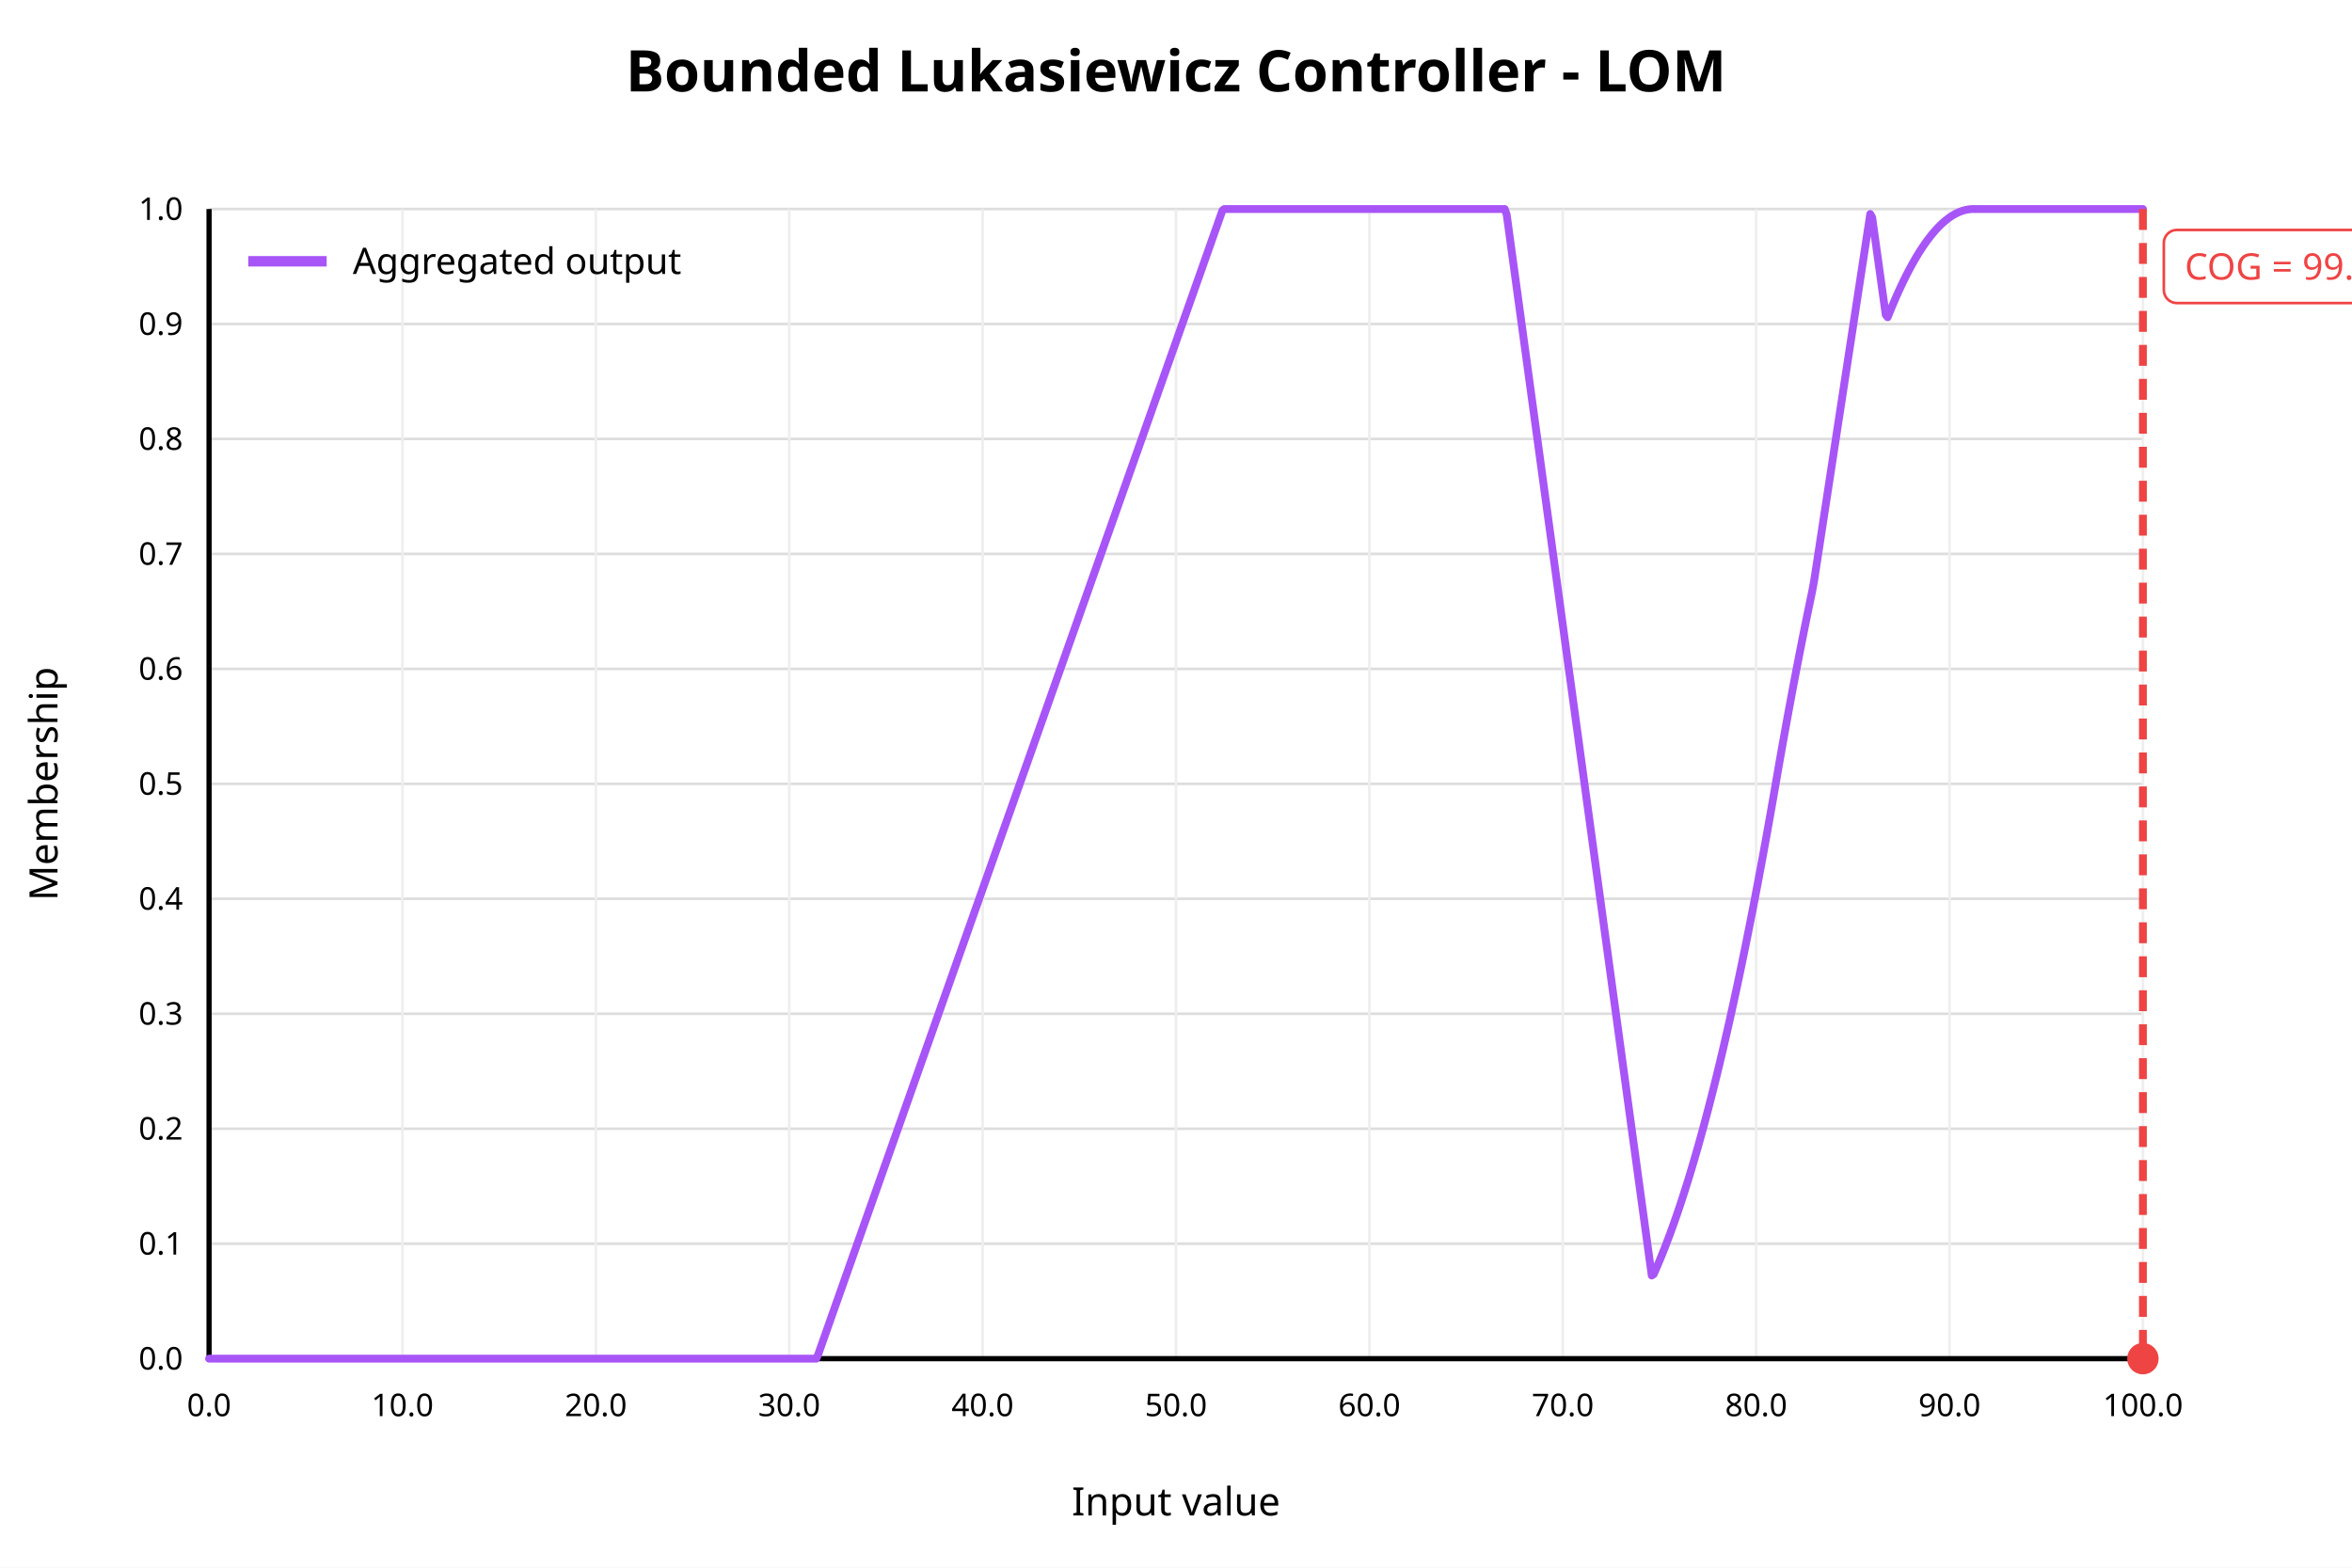
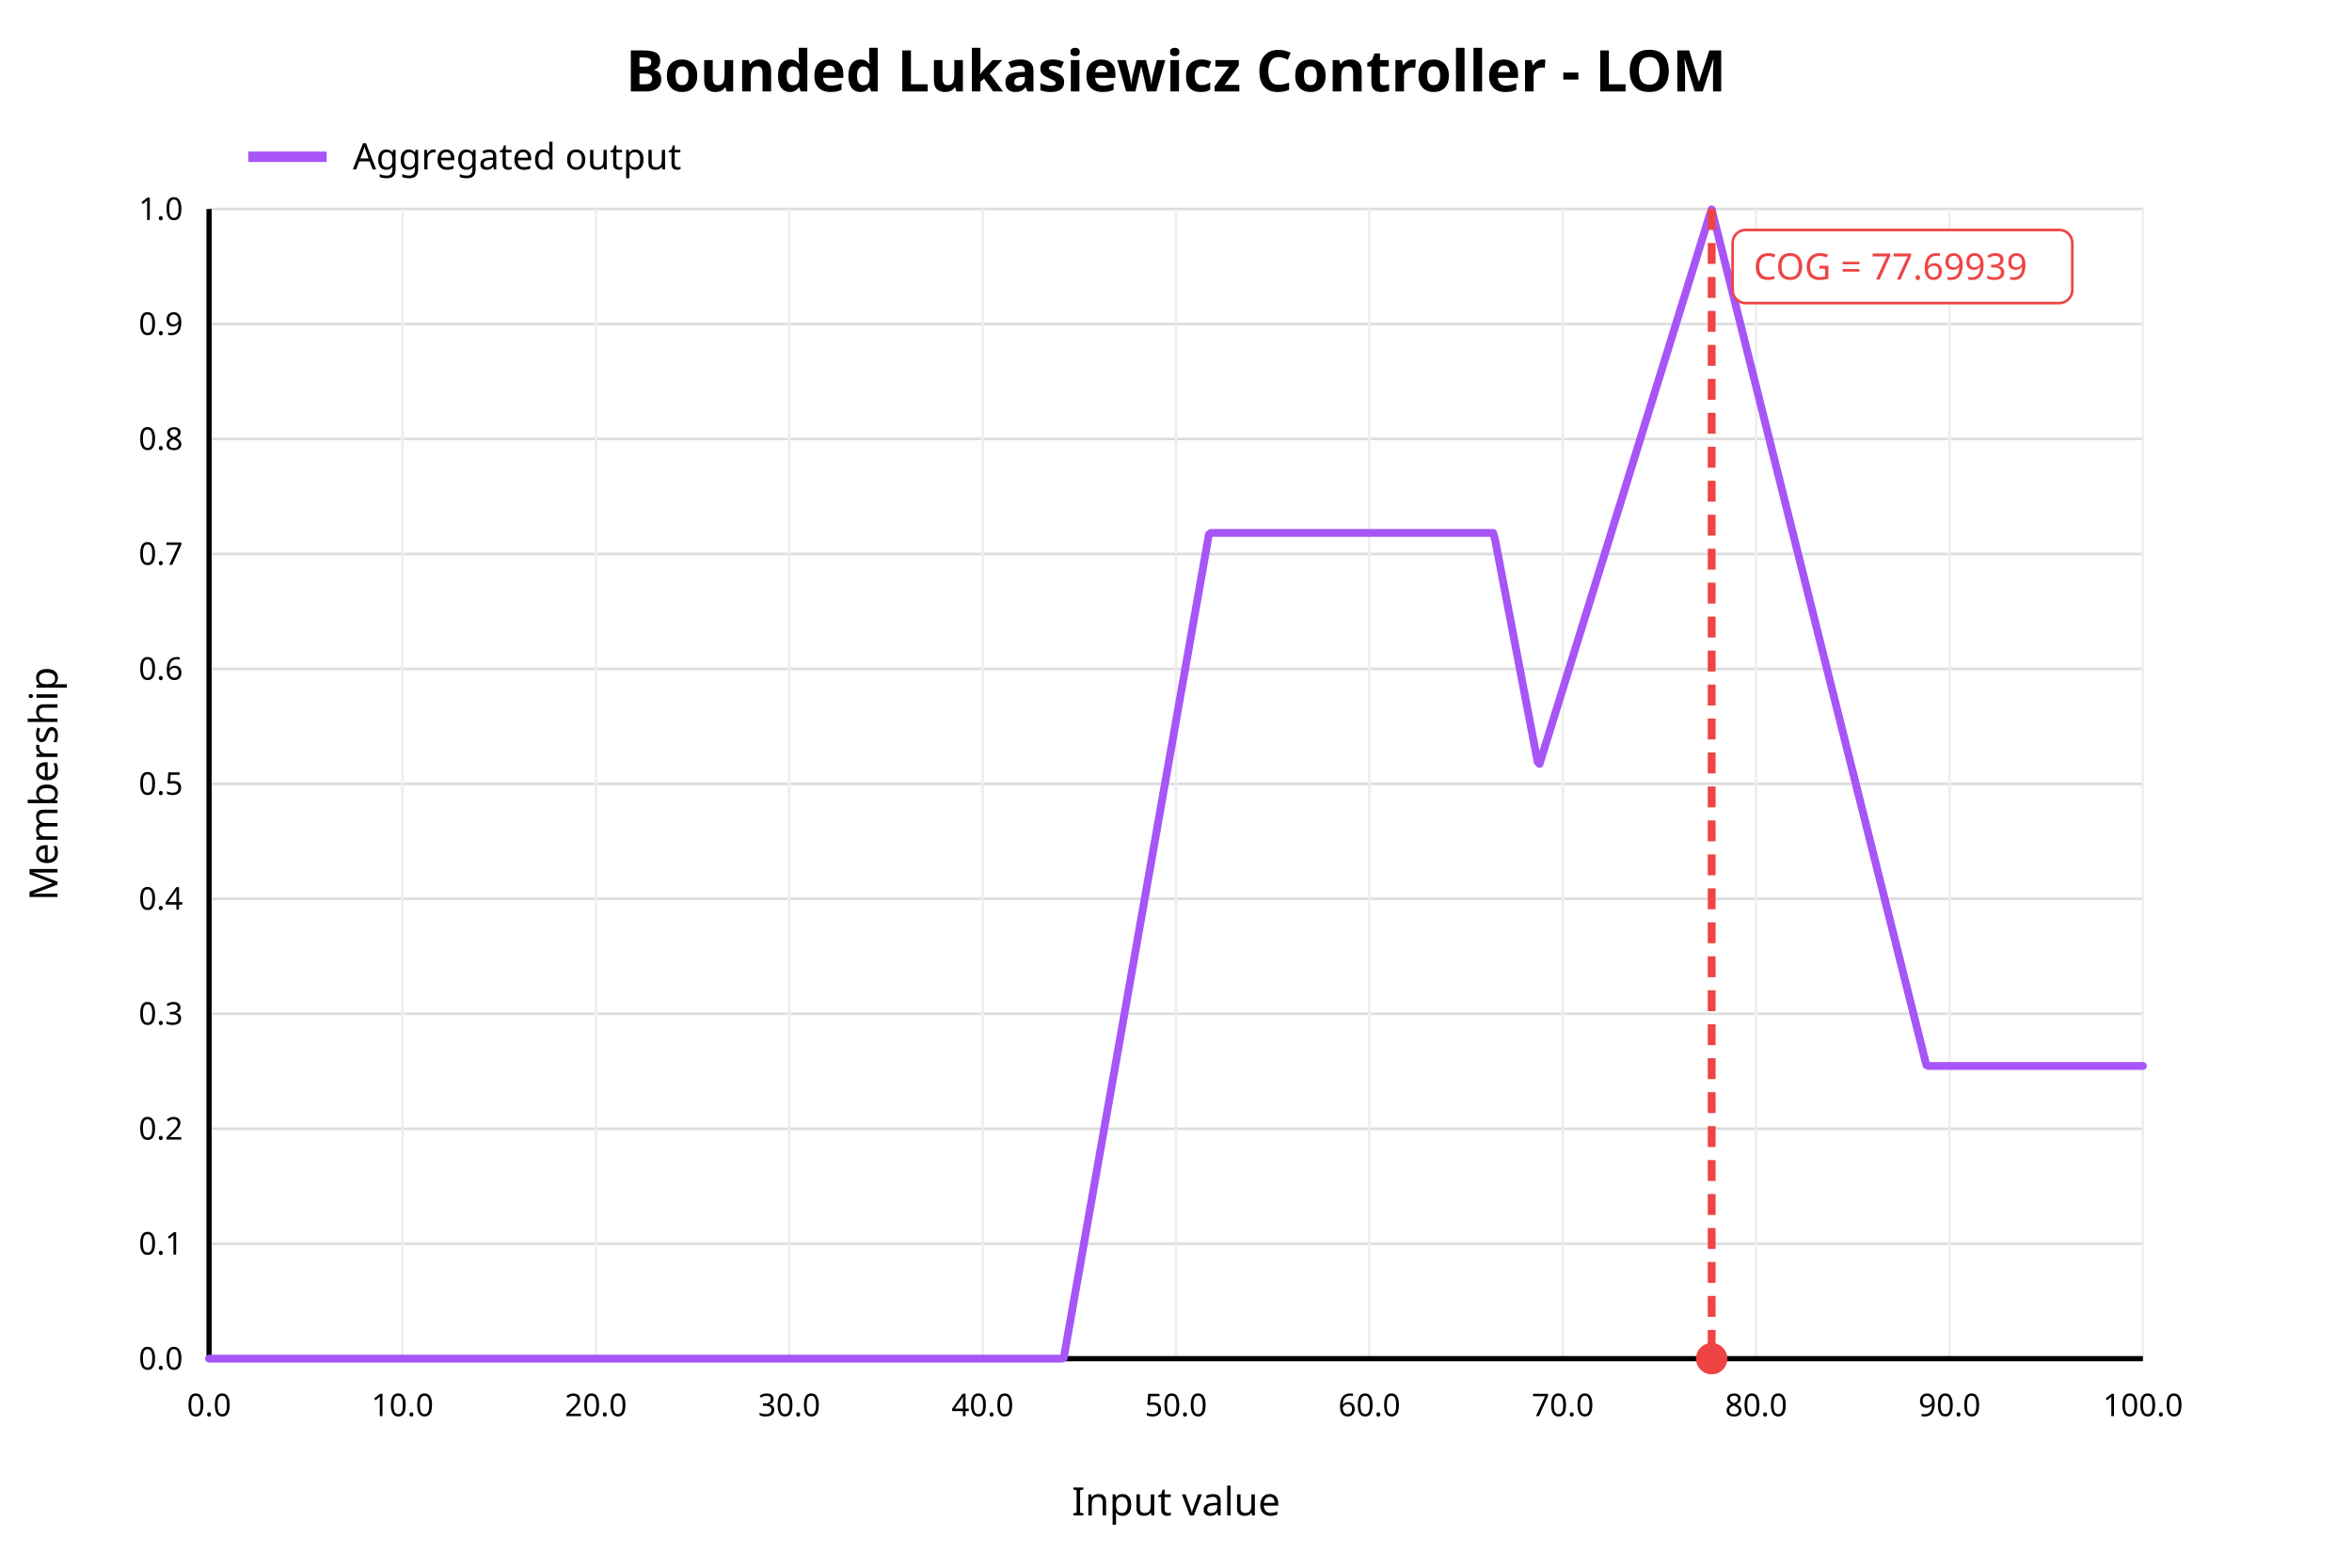
<svg xmlns="http://www.w3.org/2000/svg" width="900" height="600" viewBox="0 0 900 600">
  <rect x="0" y="0" width="900" height="600" fill="white" />
  <text x="450" y="35" text-anchor="middle" font-family="sans-serif" font-size="22" font-weight="bold" fill="black">Bounded Lukasiewicz Controller - LOM</text>
  <line x1="80" y1="520.00" x2="820" y2="520.00" stroke="#dddddd" stroke-width="1" />
  <text x="70" y="520.00" text-anchor="end" dominant-baseline="middle" font-family="sans-serif" font-size="12" fill="black">0.0</text>
  <line x1="80" y1="476.00" x2="820" y2="476.00" stroke="#dddddd" stroke-width="1" />
  <text x="70" y="476.00" text-anchor="end" dominant-baseline="middle" font-family="sans-serif" font-size="12" fill="black">0.1</text>
  <line x1="80" y1="432.00" x2="820" y2="432.00" stroke="#dddddd" stroke-width="1" />
  <text x="70" y="432.00" text-anchor="end" dominant-baseline="middle" font-family="sans-serif" font-size="12" fill="black">0.2</text>
  <line x1="80" y1="388.00" x2="820" y2="388.00" stroke="#dddddd" stroke-width="1" />
  <text x="70" y="388.00" text-anchor="end" dominant-baseline="middle" font-family="sans-serif" font-size="12" fill="black">0.3</text>
  <line x1="80" y1="344.00" x2="820" y2="344.00" stroke="#dddddd" stroke-width="1" />
  <text x="70" y="344.00" text-anchor="end" dominant-baseline="middle" font-family="sans-serif" font-size="12" fill="black">0.4</text>
  <line x1="80" y1="300.00" x2="820" y2="300.00" stroke="#dddddd" stroke-width="1" />
  <text x="70" y="300.00" text-anchor="end" dominant-baseline="middle" font-family="sans-serif" font-size="12" fill="black">0.5</text>
  <line x1="80" y1="256.00" x2="820" y2="256.00" stroke="#dddddd" stroke-width="1" />
  <text x="70" y="256.00" text-anchor="end" dominant-baseline="middle" font-family="sans-serif" font-size="12" fill="black">0.6</text>
  <line x1="80" y1="212.00" x2="820" y2="212.00" stroke="#dddddd" stroke-width="1" />
  <text x="70" y="212.00" text-anchor="end" dominant-baseline="middle" font-family="sans-serif" font-size="12" fill="black">0.7</text>
  <line x1="80" y1="168.00" x2="820" y2="168.00" stroke="#dddddd" stroke-width="1" />
  <text x="70" y="168.00" text-anchor="end" dominant-baseline="middle" font-family="sans-serif" font-size="12" fill="black">0.8</text>
  <line x1="80" y1="124.00" x2="820" y2="124.00" stroke="#dddddd" stroke-width="1" />
  <text x="70" y="124.00" text-anchor="end" dominant-baseline="middle" font-family="sans-serif" font-size="12" fill="black">0.9</text>
  <line x1="80" y1="80.00" x2="820" y2="80.00" stroke="#dddddd" stroke-width="1" />
  <text x="70" y="80.00" text-anchor="end" dominant-baseline="middle" font-family="sans-serif" font-size="12" fill="black">1.0</text>
  <line x1="80.00" y1="80" x2="80.00" y2="520" stroke="#eeeeee" stroke-width="1" />
  <text x="80.00" y="542" text-anchor="middle" font-family="sans-serif" font-size="12" fill="black">0.0</text>
  <line x1="154.00" y1="80" x2="154.00" y2="520" stroke="#eeeeee" stroke-width="1" />
  <text x="154.00" y="542" text-anchor="middle" font-family="sans-serif" font-size="12" fill="black">10.0</text>
  <line x1="228.00" y1="80" x2="228.00" y2="520" stroke="#eeeeee" stroke-width="1" />
  <text x="228.00" y="542" text-anchor="middle" font-family="sans-serif" font-size="12" fill="black">20.0</text>
  <line x1="302.00" y1="80" x2="302.00" y2="520" stroke="#eeeeee" stroke-width="1" />
  <text x="302.00" y="542" text-anchor="middle" font-family="sans-serif" font-size="12" fill="black">30.0</text>
  <line x1="376.00" y1="80" x2="376.00" y2="520" stroke="#eeeeee" stroke-width="1" />
  <text x="376.00" y="542" text-anchor="middle" font-family="sans-serif" font-size="12" fill="black">40.0</text>
  <line x1="450.00" y1="80" x2="450.00" y2="520" stroke="#eeeeee" stroke-width="1" />
  <text x="450.00" y="542" text-anchor="middle" font-family="sans-serif" font-size="12" fill="black">50.0</text>
  <line x1="524.00" y1="80" x2="524.00" y2="520" stroke="#eeeeee" stroke-width="1" />
  <text x="524.00" y="542" text-anchor="middle" font-family="sans-serif" font-size="12" fill="black">60.0</text>
  <line x1="598.00" y1="80" x2="598.00" y2="520" stroke="#eeeeee" stroke-width="1" />
  <text x="598.00" y="542" text-anchor="middle" font-family="sans-serif" font-size="12" fill="black">70.0</text>
  <line x1="672.00" y1="80" x2="672.00" y2="520" stroke="#eeeeee" stroke-width="1" />
  <text x="672.00" y="542" text-anchor="middle" font-family="sans-serif" font-size="12" fill="black">80.0</text>
  <line x1="746.00" y1="80" x2="746.00" y2="520" stroke="#eeeeee" stroke-width="1" />
  <text x="746.00" y="542" text-anchor="middle" font-family="sans-serif" font-size="12" fill="black">90.0</text>
  <line x1="820.00" y1="80" x2="820.00" y2="520" stroke="#eeeeee" stroke-width="1" />
  <text x="820.00" y="542" text-anchor="middle" font-family="sans-serif" font-size="12" fill="black">100.0</text>
  <line x1="80" y1="520" x2="820" y2="520" stroke="black" stroke-width="2" />
  <line x1="80" y1="80" x2="80" y2="520" stroke="black" stroke-width="2" />
  <text x="450" y="580" text-anchor="middle" font-family="sans-serif" font-size="15" fill="black">Input value</text>
  <text x="22" y="300" text-anchor="middle" font-family="sans-serif" font-size="15" fill="black" transform="rotate(-90 22 300)">Membership</text>
-   <polyline fill="none" stroke="#a855f7" stroke-width="3" stroke-linejoin="round" stroke-linecap="round" points="80.00,520.00 80.74,520.00 81.48,520.00 82.22,520.00 82.96,520.00 83.70,520.00 84.44,520.00 85.18,520.00 85.92,520.00 86.66,520.00 87.40,520.00 88.14,520.00 88.88,520.00 89.62,520.00 90.36,520.00 91.10,520.00 91.84,520.00 92.58,520.00 93.32,520.00 94.06,520.00 94.80,520.00 95.54,520.00 96.28,520.00 97.02,520.00 97.76,520.00 98.50,520.00 99.24,520.00 99.98,520.00 100.72,520.00 101.46,520.00 102.20,520.00 102.94,520.00 103.68,520.00 104.42,520.00 105.16,520.00 105.90,520.00 106.64,520.00 107.38,520.00 108.12,520.00 108.86,520.00 109.60,520.00 110.34,520.00 111.08,520.00 111.82,520.00 112.56,520.00 113.30,520.00 114.04,520.00 114.78,520.00 115.52,520.00 116.26,520.00 117.00,520.00 117.74,520.00 118.48,520.00 119.22,520.00 119.96,520.00 120.70,520.00 121.44,520.00 122.18,520.00 122.92,520.00 123.66,520.00 124.40,520.00 125.14,520.00 125.88,520.00 126.62,520.00 127.36,520.00 128.10,520.00 128.84,520.00 129.58,520.00 130.32,520.00 131.06,520.00 131.80,520.00 132.54,520.00 133.28,520.00 134.02,520.00 134.76,520.00 135.50,520.00 136.24,520.00 136.98,520.00 137.72,520.00 138.46,520.00 139.20,520.00 139.94,520.00 140.68,520.00 141.42,520.00 142.16,520.00 142.90,520.00 143.64,520.00 144.38,520.00 145.12,520.00 145.86,520.00 146.60,520.00 147.34,520.00 148.08,520.00 148.82,520.00 149.56,520.00 150.30,520.00 151.04,520.00 151.78,520.00 152.52,520.00 153.26,520.00 154.00,520.00 154.74,520.00 155.48,520.00 156.22,520.00 156.96,520.00 157.70,520.00 158.44,520.00 159.18,520.00 159.92,520.00 160.66,520.00 161.40,520.00 162.14,520.00 162.88,520.00 163.62,520.00 164.36,520.00 165.10,520.00 165.84,520.00 166.58,520.00 167.32,520.00 168.06,520.00 168.80,520.00 169.54,520.00 170.28,520.00 171.02,520.00 171.76,520.00 172.50,520.00 173.24,520.00 173.98,520.00 174.72,520.00 175.46,520.00 176.20,520.00 176.94,520.00 177.68,520.00 178.42,520.00 179.16,520.00 179.90,520.00 180.64,520.00 181.38,520.00 182.12,520.00 182.86,520.00 183.60,520.00 184.34,520.00 185.08,520.00 185.82,520.00 186.56,520.00 187.30,520.00 188.04,520.00 188.78,520.00 189.52,520.00 190.26,520.00 191.00,520.00 191.74,520.00 192.48,520.00 193.22,520.00 193.96,520.00 194.70,520.00 195.44,520.00 196.18,520.00 196.92,520.00 197.66,520.00 198.40,520.00 199.14,520.00 199.88,520.00 200.62,520.00 201.36,520.00 202.10,520.00 202.84,520.00 203.58,520.00 204.32,520.00 205.06,520.00 205.80,520.00 206.54,520.00 207.28,520.00 208.02,520.00 208.76,520.00 209.50,520.00 210.24,520.00 210.98,520.00 211.72,520.00 212.46,520.00 213.20,520.00 213.94,520.00 214.68,520.00 215.42,520.00 216.16,520.00 216.90,520.00 217.64,520.00 218.38,520.00 219.12,520.00 219.86,520.00 220.60,520.00 221.34,520.00 222.08,520.00 222.82,520.00 223.56,520.00 224.30,520.00 225.04,520.00 225.78,520.00 226.52,520.00 227.26,520.00 228.00,520.00 228.74,520.00 229.48,520.00 230.22,520.00 230.96,520.00 231.70,520.00 232.44,520.00 233.18,520.00 233.92,520.00 234.66,520.00 235.40,520.00 236.14,520.00 236.88,520.00 237.62,520.00 238.36,520.00 239.10,520.00 239.84,520.00 240.58,520.00 241.32,520.00 242.06,520.00 242.80,520.00 243.54,520.00 244.28,520.00 245.02,520.00 245.76,520.00 246.50,520.00 247.24,520.00 247.98,520.00 248.72,520.00 249.46,520.00 250.20,520.00 250.94,520.00 251.68,520.00 252.42,520.00 253.16,520.00 253.90,520.00 254.64,520.00 255.38,520.00 256.12,520.00 256.86,520.00 257.60,520.00 258.34,520.00 259.08,520.00 259.82,520.00 260.56,520.00 261.30,520.00 262.04,520.00 262.78,520.00 263.52,520.00 264.26,520.00 265.00,520.00 265.74,520.00 266.48,520.00 267.22,520.00 267.96,520.00 268.70,520.00 269.44,520.00 270.18,520.00 270.92,520.00 271.66,520.00 272.40,520.00 273.14,520.00 273.88,520.00 274.62,520.00 275.36,520.00 276.10,520.00 276.84,520.00 277.58,520.00 278.32,520.00 279.06,520.00 279.80,520.00 280.54,520.00 281.28,520.00 282.02,520.00 282.76,520.00 283.50,520.00 284.24,520.00 284.98,520.00 285.72,520.00 286.46,520.00 287.20,520.00 287.94,520.00 288.68,520.00 289.42,520.00 290.16,520.00 290.90,520.00 291.64,520.00 292.38,520.00 293.12,520.00 293.86,520.00 294.60,520.00 295.34,520.00 296.08,520.00 296.82,520.00 297.56,520.00 298.30,520.00 299.04,520.00 299.78,520.00 300.52,520.00 301.26,520.00 302.00,520.00 302.74,520.00 303.48,520.00 304.22,520.00 304.96,520.00 305.70,520.00 306.44,520.00 307.18,520.00 307.92,520.00 308.66,520.00 309.40,520.00 310.14,520.00 310.88,520.00 311.62,520.00 312.36,520.00 313.10,518.34 313.84,516.24 314.58,514.15 315.32,512.05 316.06,509.96 316.80,507.86 317.54,505.77 318.28,503.67 319.02,501.58 319.76,499.48 320.50,497.39 321.24,495.29 321.98,493.20 322.72,491.11 323.46,489.01 324.20,486.92 324.94,484.82 325.68,482.73 326.42,480.63 327.16,478.54 327.90,476.44 328.64,474.35 329.38,472.25 330.12,470.16 330.86,468.06 331.60,465.97 332.34,463.87 333.08,461.78 333.82,459.68 334.56,457.59 335.30,455.50 336.04,453.40 336.78,451.31 337.52,449.21 338.26,447.12 339.00,445.02 339.74,442.93 340.48,440.83 341.22,438.74 341.96,436.64 342.70,434.55 343.44,432.45 344.18,430.36 344.92,428.26 345.66,426.17 346.40,424.07 347.14,421.98 347.88,419.89 348.62,417.79 349.36,415.70 350.10,413.60 350.84,411.51 351.58,409.41 352.32,407.32 353.06,405.22 353.80,403.13 354.54,401.03 355.28,398.94 356.02,396.84 356.76,394.75 357.50,392.65 358.24,390.56 358.98,388.46 359.72,386.37 360.46,384.28 361.20,382.18 361.94,380.09 362.68,377.99 363.42,375.90 364.16,373.80 364.90,371.71 365.64,369.61 366.38,367.52 367.12,365.42 367.86,363.33 368.60,361.23 369.34,359.14 370.08,357.04 370.82,354.95 371.56,352.85 372.30,350.76 373.04,348.67 373.78,346.57 374.52,344.48 375.26,342.38 376.00,340.29 376.74,338.19 377.48,336.10 378.22,334.00 378.96,331.91 379.70,329.81 380.44,327.72 381.18,325.62 381.92,323.53 382.66,321.43 383.40,319.34 384.14,317.24 384.88,315.15 385.62,313.05 386.36,310.96 387.10,308.87 387.84,306.77 388.58,304.68 389.32,302.58 390.06,300.49 390.80,298.39 391.54,296.30 392.28,294.20 393.02,292.11 393.76,290.01 394.50,287.92 395.24,285.82 395.98,283.73 396.72,281.63 397.46,279.54 398.20,277.44 398.94,275.35 399.68,273.26 400.42,271.16 401.16,269.07 401.90,266.97 402.64,264.88 403.38,262.78 404.12,260.69 404.86,258.59 405.60,256.50 406.34,254.40 407.08,252.31 407.82,250.21 408.56,248.12 409.30,246.02 410.04,243.93 410.78,241.83 411.52,239.74 412.26,237.65 413.00,235.55 413.74,233.46 414.48,231.36 415.22,229.27 415.96,227.17 416.70,225.08 417.44,222.98 418.18,220.89 418.92,218.79 419.66,216.70 420.40,214.60 421.14,212.51 421.88,210.41 422.62,208.32 423.36,206.22 424.10,204.13 424.84,202.04 425.58,199.94 426.32,197.85 427.06,195.75 427.80,193.66 428.54,191.56 429.28,189.47 430.02,187.37 430.76,185.28 431.50,183.18 432.24,181.09 432.98,178.99 433.72,176.90 434.46,174.80 435.20,172.71 435.94,170.61 436.68,168.52 437.42,166.43 438.16,164.33 438.90,162.24 439.64,160.14 440.38,158.05 441.12,155.95 441.86,153.86 442.60,151.76 443.34,149.67 444.08,147.57 444.82,145.48 445.56,143.38 446.30,141.29 447.04,139.19 447.78,137.10 448.52,135.00 449.26,132.91 450.00,130.82 450.74,128.72 451.48,126.63 452.22,124.53 452.96,122.44 453.70,120.34 454.44,118.25 455.18,116.15 455.92,114.06 456.66,111.96 457.40,109.87 458.14,107.77 458.88,105.68 459.62,103.58 460.36,101.49 461.10,99.39 461.84,97.30 462.58,95.20 463.32,93.11 464.06,91.02 464.80,88.92 465.54,86.83 466.28,84.73 467.02,82.64 467.76,80.54 468.50,80.00 469.24,80.00 469.98,80.00 470.72,80.00 471.46,80.00 472.20,80.00 472.94,80.00 473.68,80.00 474.42,80.00 475.16,80.00 475.90,80.00 476.64,80.00 477.38,80.00 478.12,80.00 478.86,80.00 479.60,80.00 480.34,80.00 481.08,80.00 481.82,80.00 482.56,80.00 483.30,80.00 484.04,80.00 484.78,80.00 485.52,80.00 486.26,80.00 487.00,80.00 487.74,80.00 488.48,80.00 489.22,80.00 489.96,80.00 490.70,80.00 491.44,80.00 492.18,80.00 492.92,80.00 493.66,80.00 494.40,80.00 495.14,80.00 495.88,80.00 496.62,80.00 497.36,80.00 498.10,80.00 498.84,80.00 499.58,80.00 500.32,80.00 501.06,80.00 501.80,80.00 502.54,80.00 503.28,80.00 504.02,80.00 504.76,80.00 505.50,80.00 506.24,80.00 506.98,80.00 507.72,80.00 508.46,80.00 509.20,80.00 509.94,80.00 510.68,80.00 511.42,80.00 512.16,80.00 512.90,80.00 513.64,80.00 514.38,80.00 515.12,80.00 515.86,80.00 516.60,80.00 517.34,80.00 518.08,80.00 518.82,80.00 519.56,80.00 520.30,80.00 521.04,80.00 521.78,80.00 522.52,80.00 523.26,80.00 524.00,80.00 524.74,80.00 525.48,80.00 526.22,80.00 526.96,80.00 527.70,80.00 528.44,80.00 529.18,80.00 529.92,80.00 530.66,80.00 531.40,80.00 532.14,80.00 532.88,80.00 533.62,80.00 534.36,80.00 535.10,80.00 535.84,80.00 536.58,80.00 537.32,80.00 538.06,80.00 538.80,80.00 539.54,80.00 540.28,80.00 541.02,80.00 541.76,80.00 542.50,80.00 543.24,80.00 543.98,80.00 544.72,80.00 545.46,80.00 546.20,80.00 546.94,80.00 547.68,80.00 548.42,80.00 549.16,80.00 549.90,80.00 550.64,80.00 551.38,80.00 552.12,80.00 552.86,80.00 553.60,80.00 554.34,80.00 555.08,80.00 555.82,80.00 556.56,80.00 557.30,80.00 558.04,80.00 558.78,80.00 559.52,80.00 560.26,80.00 561.00,80.00 561.74,80.00 562.48,80.00 563.22,80.00 563.96,80.00 564.70,80.00 565.44,80.00 566.18,80.00 566.92,80.00 567.66,80.00 568.40,80.00 569.14,80.00 569.88,80.00 570.62,80.00 571.36,80.00 572.10,80.00 572.84,80.00 573.58,80.00 574.32,80.00 575.06,80.00 575.80,80.00 576.54,82.15 577.28,87.56 578.02,92.98 578.76,98.39 579.50,103.80 580.24,109.22 580.98,114.63 581.72,120.04 582.46,125.46 583.20,130.87 583.94,136.28 584.68,141.70 585.42,147.11 586.16,152.53 586.90,157.94 587.64,163.35 588.38,168.77 589.12,174.18 589.86,179.59 590.60,185.01 591.34,190.42 592.08,195.84 592.82,201.25 593.56,206.66 594.30,212.08 595.04,217.49 595.78,222.90 596.52,228.32 597.26,233.73 598.00,239.14 598.74,244.56 599.48,249.97 600.22,255.39 600.96,260.80 601.70,266.21 602.44,271.63 603.18,277.04 603.92,282.45 604.66,287.87 605.40,293.28 606.14,298.69 606.88,304.11 607.62,309.52 608.36,314.94 609.10,320.35 609.84,325.76 610.58,331.18 611.32,336.59 612.06,342.00 612.80,347.42 613.54,352.83 614.28,358.24 615.02,363.66 615.76,369.07 616.50,374.49 617.24,379.90 617.98,385.31 618.72,390.73 619.46,396.14 620.20,401.55 620.94,406.97 621.68,412.38 622.42,417.80 623.16,423.21 623.90,428.62 624.64,434.04 625.38,439.45 626.12,444.86 626.86,450.28 627.60,455.69 628.34,461.10 629.08,466.52 629.82,471.93 630.56,477.35 631.30,482.76 632.04,488.17 632.78,487.70 633.52,486.03 634.26,484.32 635.00,482.57 635.74,480.77 636.48,478.94 637.22,477.06 637.96,475.13 638.70,473.17 639.44,471.17 640.18,469.12 640.92,467.03 641.66,464.90 642.40,462.72 643.14,460.51 643.88,458.25 644.62,455.95 645.36,453.61 646.10,451.22 646.84,448.80 647.58,446.33 648.32,443.82 649.06,441.26 649.80,438.67 650.54,436.03 651.28,433.36 652.02,430.64 652.76,427.87 653.50,425.07 654.24,422.22 654.98,419.33 655.72,416.40 656.46,413.43 657.20,410.41 657.94,407.36 658.68,404.26 659.42,401.12 660.16,397.93 660.90,394.71 661.64,391.44 662.38,388.13 663.12,384.78 663.86,381.39 664.60,377.95 665.34,374.47 666.08,370.95 666.82,367.39 667.56,363.79 668.30,360.14 669.04,356.46 669.78,352.73 670.52,348.95 671.26,345.14 672.00,341.28 672.74,337.39 673.48,333.45 674.22,329.46 674.96,325.44 675.70,321.37 676.44,317.26 677.18,313.11 677.92,308.92 678.66,304.69 679.40,300.41 680.14,296.13 680.88,291.88 681.62,287.68 682.36,283.53 683.10,279.41 683.84,275.33 684.58,271.30 685.32,267.31 686.06,263.36 686.80,259.46 687.54,255.59 688.28,251.77 689.02,247.99 689.76,244.25 690.50,240.56 691.24,236.90 691.98,233.29 692.72,229.72 693.46,226.20 694.20,222.13 694.94,217.30 695.68,212.46 696.42,207.63 697.16,202.79 697.90,197.96 698.64,193.12 699.38,188.29 700.12,183.45 700.86,178.61 701.60,173.78 702.34,168.94 703.08,164.11 703.82,159.27 704.56,154.44 705.30,149.60 706.04,144.77 706.78,139.93 707.52,135.09 708.26,130.26 709.00,125.42 709.74,120.59 710.48,115.75 711.22,110.92 711.96,106.08 712.70,101.25 713.44,96.41 714.18,91.57 714.92,86.74 715.66,81.90 716.40,83.23 717.14,88.55 717.88,93.88 718.62,99.20 719.36,104.53 720.10,109.85 720.84,115.18 721.58,120.50 722.32,121.42 723.06,119.57 723.80,117.77 724.54,116.01 725.28,114.29 726.02,112.61 726.76,110.98 727.50,109.39 728.24,107.83 728.98,106.33 729.72,104.86 730.46,103.43 731.20,102.05 731.94,100.71 732.68,99.41 733.42,98.15 734.16,96.94 734.90,95.77 735.64,94.64 736.38,93.55 737.12,92.50 737.86,91.50 738.60,90.53 739.34,89.61 740.08,88.74 740.82,87.90 741.56,87.11 742.30,86.35 743.04,85.64 743.78,84.98 744.52,84.35 745.26,83.77 746.00,83.22 746.74,82.72 747.48,82.27 748.22,81.85 748.96,81.48 749.70,81.15 750.44,80.86 751.18,80.61 751.92,80.40 752.66,80.24 753.40,80.12 754.14,80.04 754.88,80.00 755.62,80.00 756.36,80.00 757.10,80.00 757.84,80.00 758.58,80.00 759.32,80.00 760.06,80.00 760.80,80.00 761.54,80.00 762.28,80.00 763.02,80.00 763.76,80.00 764.50,80.00 765.24,80.00 765.98,80.00 766.72,80.00 767.46,80.00 768.20,80.00 768.94,80.00 769.68,80.00 770.42,80.00 771.16,80.00 771.90,80.00 772.64,80.00 773.38,80.00 774.12,80.00 774.86,80.00 775.60,80.00 776.34,80.00 777.08,80.00 777.82,80.00 778.56,80.00 779.30,80.00 780.04,80.00 780.78,80.00 781.52,80.00 782.26,80.00 783.00,80.00 783.74,80.00 784.48,80.00 785.22,80.00 785.96,80.00 786.70,80.00 787.44,80.00 788.18,80.00 788.92,80.00 789.66,80.00 790.40,80.00 791.14,80.00 791.88,80.00 792.62,80.00 793.36,80.00 794.10,80.00 794.84,80.00 795.58,80.00 796.32,80.00 797.06,80.00 797.80,80.00 798.54,80.00 799.28,80.00 800.02,80.00 800.76,80.00 801.50,80.00 802.24,80.00 802.98,80.00 803.72,80.00 804.46,80.00 805.20,80.00 805.94,80.00 806.68,80.00 807.42,80.00 808.16,80.00 808.90,80.00 809.64,80.00 810.38,80.00 811.12,80.00 811.86,80.00 812.60,80.00 813.34,80.00 814.08,80.00 814.82,80.00 815.56,80.00 816.30,80.00 817.04,80.00 817.78,80.00 818.52,80.00 819.26,80.00 820.00,80.00" />
-   <line x1="819.99" y1="80" x2="819.99" y2="520" stroke="#ef4444" stroke-width="3" stroke-dasharray="8 5" />
-   <circle cx="819.99" cy="520" r="6" fill="#ef4444" />
-   <rect x="827.99" y="88" width="130" height="28" rx="5" fill="white" stroke="#ef4444" />
-   <text x="835.99" y="107" font-family="sans-serif" font-size="14" fill="#ef4444">COG = 99.99905</text>
-   <line x1="95" y1="100" x2="125" y2="100" stroke="#a855f7" stroke-width="4" />
-   <text x="135" y="100" dominant-baseline="middle" font-family="sans-serif" font-size="14" fill="black">Aggregated output</text>
+   <polyline fill="none" stroke="#a855f7" stroke-width="3" stroke-linejoin="round" stroke-linecap="round" points="80.00,520.00 80.74,520.00 81.48,520.00 82.22,520.00 82.96,520.00 83.70,520.00 84.44,520.00 85.18,520.00 85.92,520.00 86.66,520.00 87.40,520.00 88.14,520.00 88.88,520.00 89.62,520.00 90.36,520.00 91.10,520.00 91.84,520.00 92.58,520.00 93.32,520.00 94.06,520.00 94.80,520.00 95.54,520.00 96.28,520.00 97.02,520.00 97.76,520.00 98.50,520.00 99.24,520.00 99.98,520.00 100.72,520.00 101.46,520.00 102.20,520.00 102.94,520.00 103.68,520.00 104.42,520.00 105.16,520.00 105.90,520.00 106.64,520.00 107.38,520.00 108.12,520.00 108.86,520.00 109.60,520.00 110.34,520.00 111.08,520.00 111.82,520.00 112.56,520.00 113.30,520.00 114.04,520.00 114.78,520.00 115.52,520.00 116.26,520.00 117.00,520.00 117.74,520.00 118.48,520.00 119.22,520.00 119.96,520.00 120.70,520.00 121.44,520.00 122.18,520.00 122.92,520.00 123.66,520.00 124.40,520.00 125.14,520.00 125.88,520.00 126.62,520.00 127.36,520.00 128.10,520.00 128.84,520.00 129.58,520.00 130.32,520.00 131.06,520.00 131.80,520.00 132.54,520.00 133.28,520.00 134.02,520.00 134.76,520.00 135.50,520.00 136.24,520.00 136.98,520.00 137.72,520.00 138.46,520.00 139.20,520.00 139.94,520.00 140.68,520.00 141.42,520.00 142.16,520.00 142.90,520.00 143.64,520.00 144.38,520.00 145.12,520.00 145.86,520.00 146.60,520.00 147.34,520.00 148.08,520.00 148.82,520.00 149.56,520.00 150.30,520.00 151.04,520.00 151.78,520.00 152.52,520.00 153.26,520.00 154.00,520.00 154.74,520.00 155.48,520.00 156.22,520.00 156.96,520.00 157.70,520.00 158.44,520.00 159.18,520.00 159.92,520.00 160.66,520.00 161.40,520.00 162.14,520.00 162.88,520.00 163.62,520.00 164.36,520.00 165.10,520.00 165.84,520.00 166.58,520.00 167.32,520.00 168.06,520.00 168.80,520.00 169.54,520.00 170.28,520.00 171.02,520.00 171.76,520.00 172.50,520.00 173.24,520.00 173.98,520.00 174.72,520.00 175.46,520.00 176.20,520.00 176.94,520.00 177.68,520.00 178.42,520.00 179.16,520.00 179.90,520.00 180.64,520.00 181.38,520.00 182.12,520.00 182.86,520.00 183.60,520.00 184.34,520.00 185.08,520.00 185.82,520.00 186.56,520.00 187.30,520.00 188.04,520.00 188.78,520.00 189.52,520.00 190.26,520.00 191.00,520.00 191.74,520.00 192.48,520.00 193.22,520.00 193.96,520.00 194.70,520.00 195.44,520.00 196.18,520.00 196.92,520.00 197.66,520.00 198.40,520.00 199.14,520.00 199.88,520.00 200.62,520.00 201.36,520.00 202.10,520.00 202.84,520.00 203.58,520.00 204.32,520.00 205.06,520.00 205.80,520.00 206.54,520.00 207.28,520.00 208.02,520.00 208.76,520.00 209.50,520.00 210.24,520.00 210.98,520.00 211.72,520.00 212.46,520.00 213.20,520.00 213.94,520.00 214.68,520.00 215.42,520.00 216.16,520.00 216.90,520.00 217.64,520.00 218.38,520.00 219.12,520.00 219.86,520.00 220.60,520.00 221.34,520.00 222.08,520.00 222.82,520.00 223.56,520.00 224.30,520.00 225.04,520.00 225.78,520.00 226.52,520.00 227.26,520.00 228.00,520.00 228.74,520.00 229.48,520.00 230.22,520.00 230.96,520.00 231.70,520.00 232.44,520.00 233.18,520.00 233.92,520.00 234.66,520.00 235.40,520.00 236.14,520.00 236.88,520.00 237.62,520.00 238.36,520.00 239.10,520.00 239.84,520.00 240.58,520.00 241.32,520.00 242.06,520.00 242.80,520.00 243.54,520.00 244.28,520.00 245.02,520.00 245.76,520.00 246.50,520.00 247.24,520.00 247.98,520.00 248.72,520.00 249.46,520.00 250.20,520.00 250.94,520.00 251.68,520.00 252.42,520.00 253.16,520.00 253.90,520.00 254.64,520.00 255.38,520.00 256.12,520.00 256.86,520.00 257.60,520.00 258.34,520.00 259.08,520.00 259.82,520.00 260.56,520.00 261.30,520.00 262.04,520.00 262.78,520.00 263.52,520.00 264.26,520.00 265.00,520.00 265.74,520.00 266.48,520.00 267.22,520.00 267.96,520.00 268.70,520.00 269.44,520.00 270.18,520.00 270.92,520.00 271.66,520.00 272.40,520.00 273.14,520.00 273.88,520.00 274.62,520.00 275.36,520.00 276.10,520.00 276.84,520.00 277.58,520.00 278.32,520.00 279.06,520.00 279.80,520.00 280.54,520.00 281.28,520.00 282.02,520.00 282.76,520.00 283.50,520.00 284.24,520.00 284.98,520.00 285.72,520.00 286.46,520.00 287.20,520.00 287.94,520.00 288.68,520.00 289.42,520.00 290.16,520.00 290.90,520.00 291.64,520.00 292.38,520.00 293.12,520.00 293.86,520.00 294.60,520.00 295.34,520.00 296.08,520.00 296.82,520.00 297.56,520.00 298.30,520.00 299.04,520.00 299.78,520.00 300.52,520.00 301.26,520.00 302.00,520.00 302.74,520.00 303.48,520.00 304.22,520.00 304.96,520.00 305.70,520.00 306.44,520.00 307.18,520.00 307.92,520.00 308.66,520.00 309.40,520.00 310.14,520.00 310.88,520.00 311.62,520.00 312.36,520.00 313.10,520.00 313.84,520.00 314.58,520.00 315.32,520.00 316.06,520.00 316.80,520.00 317.54,520.00 318.28,520.00 319.02,520.00 319.76,520.00 320.50,520.00 321.24,520.00 321.98,520.00 322.72,520.00 323.46,520.00 324.20,520.00 324.94,520.00 325.68,520.00 326.42,520.00 327.16,520.00 327.90,520.00 328.64,520.00 329.38,520.00 330.12,520.00 330.86,520.00 331.60,520.00 332.34,520.00 333.08,520.00 333.82,520.00 334.56,520.00 335.30,520.00 336.04,520.00 336.78,520.00 337.52,520.00 338.26,520.00 339.00,520.00 339.74,520.00 340.48,520.00 341.22,520.00 341.96,520.00 342.70,520.00 343.44,520.00 344.18,520.00 344.92,520.00 345.66,520.00 346.40,520.00 347.14,520.00 347.88,520.00 348.62,520.00 349.36,520.00 350.10,520.00 350.84,520.00 351.58,520.00 352.32,520.00 353.06,520.00 353.80,520.00 354.54,520.00 355.28,520.00 356.02,520.00 356.76,520.00 357.50,520.00 358.24,520.00 358.98,520.00 359.72,520.00 360.46,520.00 361.20,520.00 361.94,520.00 362.68,520.00 363.42,520.00 364.16,520.00 364.90,520.00 365.64,520.00 366.38,520.00 367.12,520.00 367.86,520.00 368.60,520.00 369.34,520.00 370.08,520.00 370.82,520.00 371.56,520.00 372.30,520.00 373.04,520.00 373.78,520.00 374.52,520.00 375.26,520.00 376.00,520.00 376.74,520.00 377.48,520.00 378.22,520.00 378.96,520.00 379.70,520.00 380.44,520.00 381.18,520.00 381.92,520.00 382.66,520.00 383.40,520.00 384.14,520.00 384.88,520.00 385.62,520.00 386.36,520.00 387.10,520.00 387.84,520.00 388.58,520.00 389.32,520.00 390.06,520.00 390.80,520.00 391.54,520.00 392.28,520.00 393.02,520.00 393.76,520.00 394.50,520.00 395.24,520.00 395.98,520.00 396.72,520.00 397.46,520.00 398.20,520.00 398.94,520.00 399.68,520.00 400.42,520.00 401.16,520.00 401.90,520.00 402.64,520.00 403.38,520.00 404.12,520.00 404.86,520.00 405.60,520.00 406.34,520.00 407.08,519.64 407.82,515.43 408.56,511.23 409.30,507.03 410.04,502.83 410.78,498.63 411.52,494.43 412.26,490.23 413.00,486.03 413.74,481.83 414.48,477.63 415.22,473.43 415.96,469.23 416.70,465.03 417.44,460.83 418.18,456.63 418.92,452.42 419.66,448.22 420.40,444.02 421.14,439.82 421.88,435.62 422.62,431.42 423.36,427.22 424.10,423.02 424.84,418.82 425.58,414.62 426.32,410.42 427.06,406.22 427.80,402.02 428.54,397.82 429.28,393.62 430.02,389.41 430.76,385.21 431.50,381.01 432.24,376.81 432.98,372.61 433.72,368.41 434.46,364.21 435.20,360.01 435.94,355.81 436.68,351.61 437.42,347.41 438.16,343.21 438.90,339.01 439.64,334.81 440.38,330.61 441.12,326.40 441.86,322.20 442.60,318.00 443.34,313.80 444.08,309.60 444.82,305.40 445.56,301.20 446.30,297.00 447.04,292.80 447.78,288.60 448.52,284.40 449.26,280.20 450.00,276.00 450.74,271.80 451.48,267.60 452.22,263.40 452.96,259.19 453.70,254.99 454.44,250.79 455.18,246.59 455.92,242.39 456.66,238.19 457.40,233.99 458.14,229.79 458.88,225.59 459.62,221.39 460.36,217.19 461.10,212.99 461.84,208.79 462.58,204.59 463.32,203.96 464.06,203.96 464.80,203.96 465.54,203.96 466.28,203.96 467.02,203.96 467.76,203.96 468.50,203.96 469.24,203.96 469.98,203.96 470.72,203.96 471.46,203.96 472.20,203.96 472.94,203.96 473.68,203.96 474.42,203.96 475.16,203.96 475.90,203.96 476.64,203.96 477.38,203.96 478.12,203.96 478.86,203.96 479.60,203.96 480.34,203.96 481.08,203.96 481.82,203.96 482.56,203.96 483.30,203.96 484.04,203.96 484.78,203.96 485.52,203.96 486.26,203.96 487.00,203.96 487.74,203.96 488.48,203.96 489.22,203.96 489.96,203.96 490.70,203.96 491.44,203.96 492.18,203.96 492.92,203.96 493.66,203.96 494.40,203.96 495.14,203.96 495.88,203.96 496.62,203.96 497.36,203.96 498.10,203.96 498.84,203.96 499.58,203.96 500.32,203.96 501.06,203.96 501.80,203.96 502.54,203.96 503.28,203.96 504.02,203.96 504.76,203.96 505.50,203.96 506.24,203.96 506.98,203.96 507.72,203.96 508.46,203.96 509.20,203.96 509.94,203.96 510.68,203.96 511.42,203.96 512.16,203.96 512.90,203.96 513.64,203.96 514.38,203.96 515.12,203.96 515.86,203.96 516.60,203.96 517.34,203.96 518.08,203.96 518.82,203.96 519.56,203.96 520.30,203.96 521.04,203.96 521.78,203.96 522.52,203.96 523.26,203.96 524.00,203.96 524.74,203.96 525.48,203.96 526.22,203.96 526.96,203.96 527.70,203.96 528.44,203.96 529.18,203.96 529.92,203.96 530.66,203.96 531.40,203.96 532.14,203.96 532.88,203.96 533.62,203.96 534.36,203.96 535.10,203.96 535.84,203.96 536.58,203.96 537.32,203.96 538.06,203.96 538.80,203.96 539.54,203.96 540.28,203.96 541.02,203.96 541.76,203.96 542.50,203.96 543.24,203.96 543.98,203.96 544.72,203.96 545.46,203.96 546.20,203.96 546.94,203.96 547.68,203.96 548.42,203.96 549.16,203.96 549.90,203.96 550.64,203.96 551.38,203.96 552.12,203.96 552.86,203.96 553.60,203.96 554.34,203.96 555.08,203.96 555.82,203.96 556.56,203.96 557.30,203.96 558.04,203.96 558.78,203.96 559.52,203.96 560.26,203.96 561.00,203.96 561.74,203.96 562.48,203.96 563.22,203.96 563.96,203.96 564.70,203.96 565.44,203.96 566.18,203.96 566.92,203.96 567.66,203.96 568.40,203.96 569.14,203.96 569.88,203.96 570.62,203.96 571.36,203.96 572.10,206.55 572.84,210.41 573.58,214.28 574.32,218.14 575.06,222.01 575.80,225.88 576.54,229.74 577.28,233.61 578.02,237.47 578.76,241.34 579.50,245.20 580.24,249.07 580.98,252.93 581.72,256.80 582.46,260.66 583.20,264.53 583.94,268.40 584.68,272.26 585.42,276.13 586.16,279.99 586.90,283.86 587.64,287.72 588.38,291.59 589.12,292.36 589.86,289.98 590.60,287.59 591.34,285.20 592.08,282.81 592.82,280.43 593.56,278.04 594.30,275.65 595.04,273.26 595.78,270.88 596.52,268.49 597.26,266.10 598.00,263.71 598.74,261.33 599.48,258.94 600.22,256.55 600.96,254.17 601.70,251.78 602.44,249.39 603.18,247.00 603.92,244.62 604.66,242.23 605.40,239.84 606.14,237.45 606.88,235.07 607.62,232.68 608.36,230.29 609.10,227.90 609.84,225.52 610.58,223.13 611.32,220.74 612.06,218.35 612.80,215.97 613.54,213.58 614.28,211.19 615.02,208.80 615.76,206.42 616.50,204.03 617.24,201.64 617.98,199.25 618.72,196.87 619.46,194.48 620.20,192.09 620.94,189.70 621.68,187.32 622.42,184.93 623.16,182.54 623.90,180.15 624.64,177.77 625.38,175.38 626.12,172.99 626.86,170.60 627.60,168.22 628.34,165.83 629.08,163.44 629.82,161.05 630.56,158.67 631.30,156.28 632.04,153.89 632.78,151.50 633.52,149.12 634.26,146.73 635.00,144.34 635.74,141.95 636.48,139.57 637.22,137.18 637.96,134.79 638.70,132.40 639.44,130.02 640.18,127.63 640.92,125.24 641.66,122.85 642.40,120.47 643.14,118.08 643.88,115.69 644.62,113.30 645.36,110.92 646.10,108.53 646.84,106.14 647.58,103.75 648.32,101.37 649.06,98.98 649.80,96.59 650.54,94.20 651.28,91.82 652.02,89.43 652.76,87.04 653.50,84.65 654.24,82.27 654.98,80.15 655.72,83.10 656.46,86.05 657.20,89.00 657.94,91.95 658.68,94.90 659.42,97.85 660.16,100.80 660.90,103.75 661.64,106.70 662.38,109.65 663.12,112.60 663.86,115.55 664.60,118.50 665.34,121.45 666.08,124.40 666.82,127.35 667.56,130.30 668.30,133.25 669.04,136.20 669.78,139.15 670.52,142.10 671.26,145.05 672.00,148.00 672.74,150.95 673.48,153.90 674.22,156.85 674.96,159.80 675.70,162.75 676.44,165.70 677.18,168.65 677.92,171.60 678.66,174.55 679.40,177.50 680.14,180.45 680.88,183.41 681.62,186.36 682.36,189.31 683.10,192.26 683.84,195.21 684.58,198.16 685.32,201.11 686.06,204.06 686.80,207.01 687.54,209.96 688.28,212.91 689.02,215.86 689.76,218.81 690.50,221.76 691.24,224.71 691.98,227.66 692.72,230.61 693.46,233.56 694.20,236.51 694.94,239.46 695.68,242.41 696.42,245.36 697.16,248.31 697.90,251.26 698.64,254.21 699.38,257.16 700.12,260.11 700.86,263.06 701.60,266.01 702.34,268.96 703.08,271.91 703.82,274.86 704.56,277.81 705.30,280.76 706.04,283.71 706.78,286.66 707.52,289.61 708.26,292.56 709.00,295.51 709.74,298.46 710.48,301.41 711.22,304.36 711.96,307.31 712.70,310.26 713.44,313.21 714.18,316.16 714.92,319.11 715.66,322.06 716.40,325.01 717.14,327.96 717.88,330.91 718.62,333.86 719.36,336.81 720.10,339.76 720.84,342.71 721.58,345.67 722.32,348.62 723.06,351.57 723.80,354.52 724.54,357.47 725.28,360.42 726.02,363.37 726.76,366.32 727.50,369.27 728.24,372.22 728.98,375.17 729.72,378.12 730.46,381.07 731.20,384.02 731.94,386.97 732.68,389.92 733.42,392.87 734.16,395.82 734.90,398.77 735.64,401.72 736.38,404.67 737.12,407.62 737.86,407.99 738.60,407.99 739.34,407.99 740.08,407.99 740.82,407.99 741.56,407.99 742.30,407.99 743.04,407.99 743.78,407.99 744.52,407.99 745.26,407.99 746.00,407.99 746.74,407.99 747.48,407.99 748.22,407.99 748.96,407.99 749.70,407.99 750.44,407.99 751.18,407.99 751.92,407.99 752.66,407.99 753.40,407.99 754.14,407.99 754.88,407.99 755.62,407.99 756.36,407.99 757.10,407.99 757.84,407.99 758.58,407.99 759.32,407.99 760.06,407.99 760.80,407.99 761.54,407.99 762.28,407.99 763.02,407.99 763.76,407.99 764.50,407.99 765.24,407.99 765.98,407.99 766.72,407.99 767.46,407.99 768.20,407.99 768.94,407.99 769.68,407.99 770.42,407.99 771.16,407.99 771.90,407.99 772.64,407.99 773.38,407.99 774.12,407.99 774.86,407.99 775.60,407.99 776.34,407.99 777.08,407.99 777.82,407.99 778.56,407.99 779.30,407.99 780.04,407.99 780.78,407.99 781.52,407.99 782.26,407.99 783.00,407.99 783.74,407.99 784.48,407.99 785.22,407.99 785.96,407.99 786.70,407.99 787.44,407.99 788.18,407.99 788.92,407.99 789.66,407.99 790.40,407.99 791.14,407.99 791.88,407.99 792.62,407.99 793.36,407.99 794.10,407.99 794.84,407.99 795.58,407.99 796.32,407.99 797.06,407.99 797.80,407.99 798.54,407.99 799.28,407.99 800.02,407.99 800.76,407.99 801.50,407.99 802.24,407.99 802.98,407.99 803.72,407.99 804.46,407.99 805.20,407.99 805.94,407.99 806.68,407.99 807.42,407.99 808.16,407.99 808.90,407.99 809.64,407.99 810.38,407.99 811.12,407.99 811.86,407.99 812.60,407.99 813.34,407.99 814.08,407.99 814.82,407.99 815.56,407.99 816.30,407.99 817.04,407.99 817.78,407.99 818.52,407.99 819.26,407.99 820.00,407.99" />
+   <line x1="654.98" y1="80" x2="654.98" y2="520" stroke="#ef4444" stroke-width="3" stroke-dasharray="8 5" />
+   <circle cx="654.98" cy="520" r="6" fill="#ef4444" />
+   <rect x="662.98" y="88" width="130" height="28" rx="5" fill="white" stroke="#ef4444" />
+   <text x="670.98" y="107" font-family="sans-serif" font-size="14" fill="#ef4444">COG = 77.69939</text>
+   <line x1="95" y1="60" x2="125" y2="60" stroke="#a855f7" stroke-width="4" />
+   <text x="135" y="60" dominant-baseline="middle" font-family="sans-serif" font-size="14" fill="black">Aggregated output</text>
</svg>
